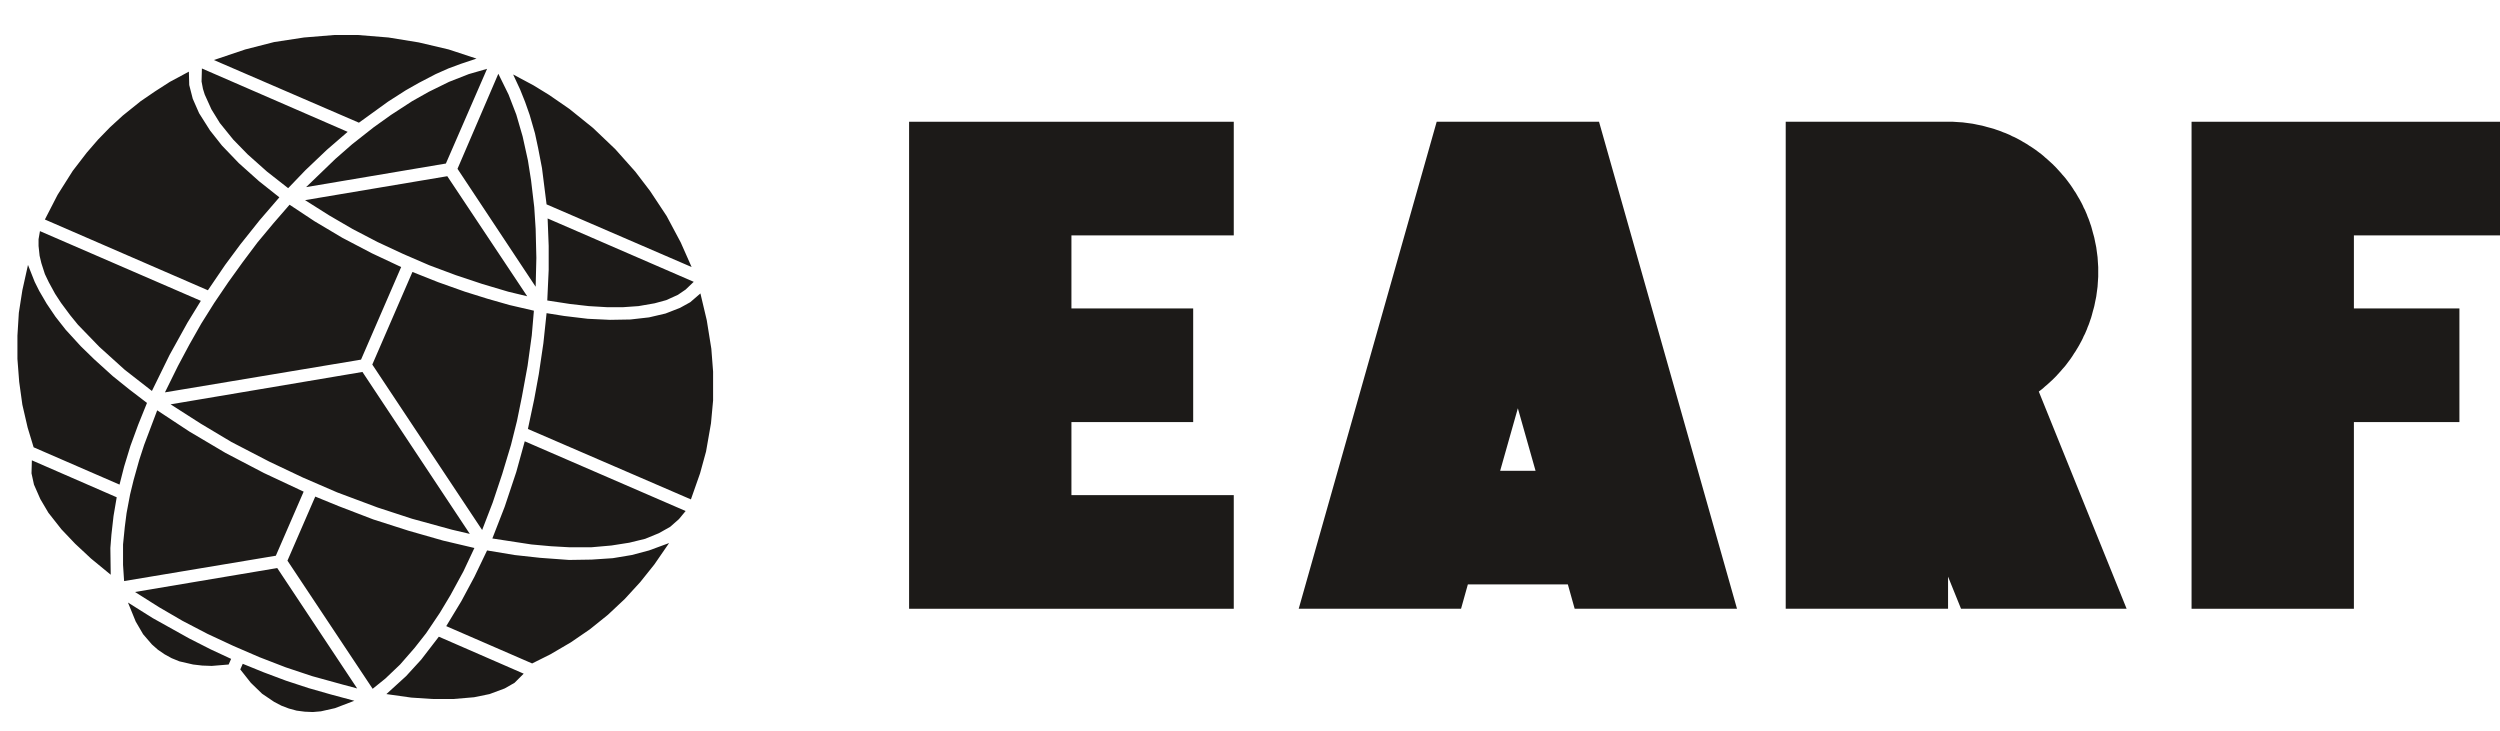
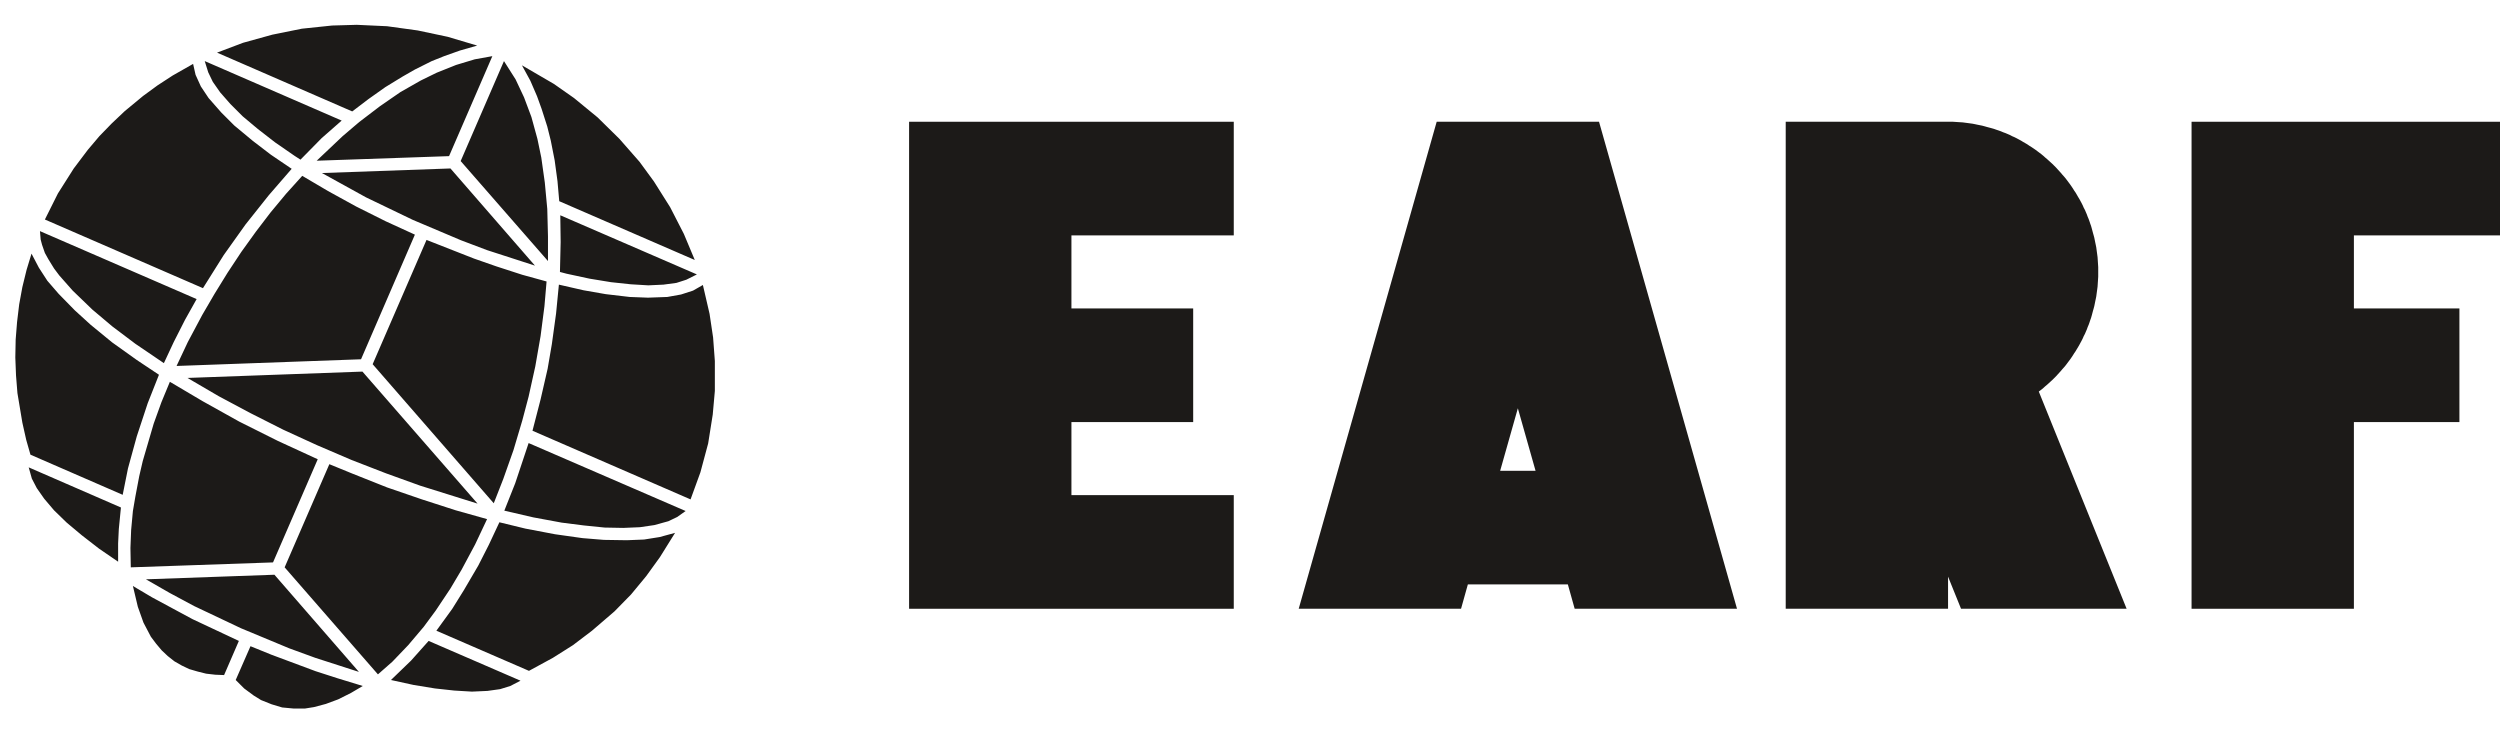
<svg xmlns="http://www.w3.org/2000/svg" viewBox="0 0 1540 450" role="img" aria-label="EARF">
  <g transform="translate(225 225) scale(216.8675)">
-     <path d="M-0.289 0.872L-0.225 0.896L-0.161 0.917L-0.098 0.935L-0.031 0.953L-0.086 0.974L-0.126 0.983L-0.149 0.985L-0.172 0.984L-0.195 0.981L-0.217 0.975L-0.238 0.967L-0.259 0.956L-0.293 0.933L-0.325 0.902L-0.355 0.864L-0.348 0.848L-0.289 0.872Z M-0.604 0.718L-0.500 0.776L-0.439 0.807L-0.381 0.834L-0.388 0.850L-0.436 0.854L-0.463 0.853L-0.489 0.850L-0.528 0.841L-0.550 0.832L-0.570 0.821L-0.589 0.808L-0.606 0.793L-0.631 0.764L-0.652 0.728L-0.674 0.674L-0.604 0.718Z M-0.064 0.907L-0.151 0.883L-0.226 0.858L-0.301 0.829L-0.375 0.797L-0.448 0.763L-0.519 0.726L-0.586 0.687L-0.654 0.644L-0.250 0.576L-0.023 0.918L-0.064 0.907Z M-0.715 0.428L-0.721 0.481L-0.724 0.519L-0.723 0.595L-0.779 0.549L-0.824 0.507L-0.863 0.466L-0.900 0.419L-0.923 0.380L-0.941 0.339L-0.948 0.307L-0.947 0.270L-0.706 0.375L-0.715 0.428Z M-0.688 0.509L-0.683 0.459L-0.678 0.420L-0.668 0.367L-0.658 0.326L-0.642 0.269L-0.628 0.226L-0.591 0.128L-0.500 0.188L-0.397 0.249L-0.288 0.306L-0.175 0.359L-0.254 0.541L-0.685 0.613L-0.688 0.567L-0.688 0.509Z M0.246 0.467L0.133 0.436L0.035 0.404L-0.080 0.361L-0.177 0.319L-0.272 0.274L-0.380 0.218L-0.467 0.166L-0.553 0.111L-0.008 0.019L0.297 0.479L0.246 0.467Z M-0.926 -0.211L-0.905 -0.175L-0.880 -0.138L-0.851 -0.101L-0.808 -0.054L-0.770 -0.017L-0.717 0.031L-0.671 0.068L-0.620 0.107L-0.645 0.169L-0.667 0.229L-0.685 0.288L-0.698 0.339L-0.942 0.233L-0.959 0.177L-0.974 0.112L-0.983 0.047L-0.988 -0.018L-0.988 -0.084L-0.984 -0.149L-0.974 -0.213L-0.958 -0.285L-0.939 -0.237L-0.926 -0.211Z M-0.505 -0.121L-0.556 -0.029L-0.606 0.073L-0.683 0.013L-0.755 -0.052L-0.816 -0.115L-0.838 -0.142L-0.864 -0.177L-0.881 -0.203L-0.899 -0.236L-0.910 -0.259L-0.920 -0.290L-0.925 -0.311L-0.928 -0.339L-0.928 -0.358L-0.924 -0.381L-0.467 -0.183L-0.505 -0.121Z M-0.532 0.002L-0.500 -0.058L-0.466 -0.118L-0.429 -0.177L-0.389 -0.236L-0.348 -0.293L-0.306 -0.349L-0.261 -0.403L-0.215 -0.456L-0.144 -0.409L-0.065 -0.362L0.019 -0.318L0.102 -0.279L-0.012 -0.016L-0.569 0.077L-0.532 0.002Z M-0.831 -0.552L-0.791 -0.604L-0.759 -0.641L-0.725 -0.676L-0.689 -0.709L-0.638 -0.750L-0.597 -0.778L-0.555 -0.805L-0.501 -0.834L-0.500 -0.796L-0.490 -0.757L-0.472 -0.716L-0.441 -0.667L-0.407 -0.624L-0.359 -0.574L-0.302 -0.523L-0.244 -0.477L-0.300 -0.412L-0.355 -0.343L-0.398 -0.285L-0.447 -0.213L-0.910 -0.414L-0.874 -0.484L-0.831 -0.552Z M-0.109 -0.612L-0.170 -0.554L-0.219 -0.503L-0.279 -0.550L-0.334 -0.599L-0.375 -0.641L-0.413 -0.688L-0.437 -0.727L-0.456 -0.769L-0.461 -0.785L-0.465 -0.806L-0.464 -0.843L-0.050 -0.663L-0.109 -0.612Z M-0.341 -0.897L-0.259 -0.918L-0.174 -0.931L-0.089 -0.938L-0.020 -0.938L0.066 -0.931L0.152 -0.917L0.237 -0.897L0.316 -0.871L0.271 -0.856L0.236 -0.843L0.200 -0.827L0.152 -0.802L0.115 -0.781L0.065 -0.749L-0.018 -0.689L-0.430 -0.867L-0.341 -0.897Z M0.116 0.883L0.159 0.836L0.209 0.771L0.450 0.876L0.424 0.902L0.396 0.918L0.353 0.934L0.309 0.943L0.250 0.948L0.193 0.948L0.131 0.944L0.060 0.934L0.116 0.883Z M0.273 0.670L0.310 0.601L0.346 0.526L0.424 0.539L0.497 0.547L0.579 0.553L0.643 0.552L0.703 0.548L0.757 0.539L0.806 0.526L0.863 0.505L0.821 0.566L0.781 0.616L0.737 0.664L0.689 0.709L0.638 0.750L0.584 0.787L0.526 0.821L0.474 0.847L0.230 0.741L0.273 0.670Z M-0.076 0.400L0.023 0.438L0.123 0.470L0.221 0.498L0.310 0.519L0.279 0.585L0.242 0.653L0.212 0.703L0.173 0.761L0.140 0.803L0.099 0.850L0.057 0.890L0.021 0.919L-0.221 0.555L-0.142 0.373L-0.076 0.400Z M0.396 0.402L0.429 0.303L0.453 0.216L0.910 0.414L0.891 0.437L0.866 0.459L0.834 0.477L0.795 0.493L0.750 0.504L0.699 0.512L0.642 0.517L0.580 0.517L0.527 0.514L0.472 0.509L0.361 0.492L0.396 0.402Z M0.207 -0.236L0.283 -0.209L0.347 -0.189L0.410 -0.171L0.479 -0.155L0.473 -0.085L0.461 0.002L0.445 0.089L0.431 0.158L0.414 0.226L0.389 0.309L0.362 0.390L0.332 0.468L0.020 -0.002L0.134 -0.265L0.207 -0.236Z M0.565 -0.140L0.632 -0.132L0.695 -0.129L0.753 -0.130L0.806 -0.136L0.853 -0.147L0.894 -0.163L0.923 -0.179L0.952 -0.204L0.970 -0.128L0.983 -0.047L0.988 0.018L0.988 0.100L0.982 0.165L0.968 0.245L0.951 0.307L0.925 0.381L0.462 0.181L0.480 0.096L0.493 0.025L0.506 -0.063L0.515 -0.148L0.565 -0.140Z M0.521 -0.271L0.521 -0.339L0.518 -0.417L0.933 -0.237L0.910 -0.215L0.888 -0.200L0.855 -0.185L0.822 -0.176L0.776 -0.168L0.733 -0.165L0.686 -0.165L0.635 -0.168L0.582 -0.174L0.517 -0.184L0.521 -0.271Z M0.406 -0.209L0.332 -0.231L0.257 -0.256L0.182 -0.284L0.108 -0.316L0.035 -0.350L-0.036 -0.387L-0.103 -0.426L-0.171 -0.469L0.233 -0.537L0.460 -0.196L0.406 -0.209Z M0.407 -0.769L0.429 -0.712L0.447 -0.650L0.462 -0.582L0.471 -0.525L0.480 -0.449L0.484 -0.387L0.486 -0.305L0.484 -0.223L0.262 -0.558L0.378 -0.828L0.407 -0.769Z M0.522 -0.768L0.580 -0.728L0.647 -0.674L0.710 -0.614L0.767 -0.550L0.809 -0.495L0.856 -0.424L0.896 -0.349L0.927 -0.279L0.515 -0.457L0.502 -0.560L0.491 -0.617L0.482 -0.659L0.467 -0.711L0.454 -0.748L0.440 -0.783L0.420 -0.826L0.478 -0.795L0.522 -0.768Z M-0.085 -0.586L-0.037 -0.628L0.024 -0.676L0.073 -0.711L0.133 -0.750L0.181 -0.777L0.238 -0.805L0.294 -0.827L0.346 -0.842L0.229 -0.573L-0.168 -0.506L-0.085 -0.586Z" fill="#1C1A18" fill-rule="evenodd" />
+     <path d="M-0.267 0.822L-0.141 0.869L-0.079 0.889L-0.007 0.911L-0.041 0.931L-0.077 0.949L-0.112 0.962L-0.146 0.971L-0.171 0.975L-0.204 0.975L-0.236 0.972L-0.266 0.963L-0.296 0.951L-0.317 0.938L-0.344 0.918L-0.368 0.894L-0.326 0.798L-0.267 0.822Z M-0.606 0.659L-0.491 0.721L-0.359 0.783L-0.401 0.880L-0.426 0.879L-0.452 0.876L-0.476 0.870L-0.500 0.863L-0.521 0.853L-0.542 0.841L-0.561 0.826L-0.578 0.810L-0.594 0.791L-0.609 0.771L-0.630 0.731L-0.646 0.686L-0.660 0.627L-0.606 0.659Z M-0.018 0.871L-0.142 0.831L-0.216 0.804L-0.353 0.747L-0.486 0.684L-0.555 0.647L-0.623 0.608L-0.258 0.595L-0.018 0.871Z M-0.700 0.465L-0.702 0.506L-0.702 0.558L-0.756 0.521L-0.805 0.483L-0.848 0.447L-0.884 0.412L-0.912 0.379L-0.933 0.349L-0.947 0.322L-0.956 0.290L-0.694 0.404L-0.700 0.465Z M-0.665 0.468L-0.660 0.414L-0.653 0.373L-0.642 0.315L-0.632 0.272L-0.601 0.166L-0.579 0.105L-0.555 0.047L-0.462 0.102L-0.358 0.160L-0.248 0.215L-0.135 0.267L-0.262 0.560L-0.666 0.574L-0.667 0.519L-0.665 0.468Z M0.319 0.393L0.156 0.342L0.059 0.307L-0.039 0.269L-0.137 0.227L-0.233 0.183L-0.326 0.136L-0.416 0.088L-0.505 0.036L-0.008 0.018L0.319 0.393Z M-0.988 0.079L-0.992 0.029L-0.994 -0.022L-0.993 -0.073L-0.989 -0.123L-0.983 -0.173L-0.974 -0.222L-0.962 -0.271L-0.948 -0.317L-0.927 -0.277L-0.903 -0.240L-0.871 -0.203L-0.825 -0.156L-0.780 -0.115L-0.719 -0.065L-0.649 -0.015L-0.586 0.027L-0.618 0.108L-0.649 0.202L-0.674 0.293L-0.689 0.368L-0.951 0.254L-0.963 0.212L-0.974 0.163L-0.988 0.079Z M-0.512 -0.129L-0.544 -0.066L-0.572 -0.006L-0.653 -0.061L-0.718 -0.110L-0.775 -0.158L-0.831 -0.212L-0.869 -0.255L-0.884 -0.275L-0.900 -0.301L-0.910 -0.319L-0.918 -0.342L-0.922 -0.357L-0.924 -0.381L-0.479 -0.188L-0.512 -0.129Z M-0.504 -0.066L-0.463 -0.143L-0.428 -0.203L-0.391 -0.263L-0.352 -0.322L-0.311 -0.379L-0.269 -0.434L-0.225 -0.487L-0.179 -0.538L-0.106 -0.495L-0.026 -0.451L0.058 -0.409L0.141 -0.371L-0.012 -0.017L-0.536 0.002L-0.504 -0.066Z M-0.828 -0.559L-0.788 -0.612L-0.755 -0.651L-0.720 -0.687L-0.683 -0.722L-0.631 -0.765L-0.590 -0.795L-0.547 -0.823L-0.489 -0.856L-0.482 -0.825L-0.467 -0.792L-0.445 -0.759L-0.409 -0.718L-0.372 -0.681L-0.319 -0.637L-0.268 -0.598L-0.209 -0.558L-0.274 -0.483L-0.340 -0.400L-0.402 -0.313L-0.461 -0.219L-0.910 -0.414L-0.873 -0.488L-0.828 -0.559Z M-0.124 -0.645L-0.184 -0.584L-0.201 -0.595L-0.256 -0.633L-0.305 -0.671L-0.348 -0.707L-0.383 -0.742L-0.412 -0.775L-0.433 -0.805L-0.446 -0.832L-0.456 -0.864L-0.067 -0.695L-0.124 -0.645Z M-0.347 -0.916L-0.264 -0.939L-0.180 -0.956L-0.094 -0.965L-0.024 -0.967L0.062 -0.963L0.149 -0.951L0.234 -0.933L0.318 -0.908L0.269 -0.894L0.224 -0.878L0.189 -0.864L0.141 -0.840L0.106 -0.820L0.057 -0.790L0.009 -0.756L-0.037 -0.721L-0.421 -0.888L-0.347 -0.916Z M0.130 0.839L0.180 0.783L0.441 0.896L0.412 0.911L0.383 0.920L0.347 0.925L0.303 0.927L0.253 0.924L0.198 0.918L0.137 0.908L0.073 0.894L0.130 0.839Z M0.247 0.692L0.280 0.639L0.321 0.569L0.351 0.510L0.381 0.446L0.455 0.464L0.539 0.480L0.617 0.491L0.678 0.496L0.743 0.497L0.792 0.495L0.836 0.488L0.880 0.476L0.837 0.545L0.798 0.599L0.755 0.651L0.708 0.699L0.644 0.754L0.590 0.795L0.533 0.831L0.465 0.868L0.202 0.754L0.247 0.692Z M-0.036 0.308L0.062 0.347L0.161 0.381L0.257 0.412L0.346 0.437L0.312 0.509L0.274 0.580L0.242 0.634L0.200 0.697L0.166 0.743L0.122 0.795L0.077 0.842L0.036 0.878L-0.229 0.574L-0.102 0.281L-0.036 0.308Z M0.426 0.335L0.464 0.221L0.910 0.414L0.886 0.431L0.861 0.443L0.821 0.454L0.780 0.460L0.733 0.462L0.680 0.461L0.621 0.455L0.558 0.447L0.477 0.432L0.395 0.413L0.426 0.335Z M0.498 0.097L0.518 0.010L0.530 -0.060L0.542 -0.147L0.550 -0.229L0.620 -0.213L0.683 -0.202L0.751 -0.194L0.803 -0.192L0.858 -0.194L0.897 -0.201L0.931 -0.212L0.959 -0.228L0.978 -0.146L0.988 -0.079L0.993 -0.012L0.993 0.073L0.987 0.140L0.974 0.222L0.952 0.304L0.924 0.381L0.475 0.186L0.498 0.097Z M0.174 -0.356L0.309 -0.303L0.372 -0.281L0.446 -0.257L0.515 -0.238L0.509 -0.168L0.498 -0.083L0.483 0.003L0.464 0.089L0.446 0.157L0.421 0.241L0.392 0.323L0.365 0.392L0.021 -0.003L0.174 -0.356Z M0.555 -0.350L0.554 -0.426L0.942 -0.258L0.912 -0.243L0.884 -0.234L0.847 -0.229L0.804 -0.227L0.754 -0.230L0.698 -0.236L0.637 -0.246L0.572 -0.260L0.553 -0.265L0.555 -0.350Z M0.482 -0.283L0.346 -0.327L0.272 -0.355L0.135 -0.413L0.002 -0.477L-0.123 -0.546L0.242 -0.559L0.482 -0.283Z M0.536 -0.799L0.593 -0.759L0.660 -0.704L0.722 -0.643L0.779 -0.578L0.820 -0.522L0.866 -0.449L0.905 -0.373L0.936 -0.299L0.551 -0.466L0.546 -0.523L0.538 -0.582L0.527 -0.638L0.517 -0.678L0.501 -0.728L0.488 -0.764L0.469 -0.808L0.445 -0.852L0.536 -0.799Z M0.427 -0.812L0.451 -0.761L0.472 -0.705L0.489 -0.643L0.500 -0.590L0.510 -0.519L0.517 -0.444L0.519 -0.366L0.519 -0.296L0.271 -0.580L0.394 -0.864L0.427 -0.812Z M-0.064 -0.651L-0.017 -0.691L0.042 -0.736L0.100 -0.776L0.158 -0.809L0.203 -0.831L0.258 -0.853L0.311 -0.869L0.361 -0.878L0.238 -0.594L-0.138 -0.581L-0.064 -0.651Z" fill="#1C1A18" fill-rule="evenodd" />
  </g>
  <g transform="translate(560 75)" fill="#1C1A18">
    <path d="M0.0 70.0L0.0 115.0L0.0 185.0L0.0 230.0L0.0 300.0L100.0 300.0L200.0 300.0L200.0 230.0L100.0 230.0L100.0 185.0L175.0 185.0L175.0 115.0L100.0 115.0L100.0 70.0L200.0 70.0L200.0 0.0L100.0 0.0L0.0 0.0L0.0 70.0Z" />
    <path d="M340.0 300.0L344.2 285.0L405.8 285.0L410.0 300.0L510.0 300.0L425.0 0.0L325.0 0.0L240.0 300.0L340.0 300.0Z M375.0 176.5L385.9 215.0L364.1 215.0L375.0 176.5Z" />
    <path d="M732.5 91.0L732.5 89.5L732.4 88.0L732.3 86.5L732.2 84.9L732.1 83.4L731.9 81.9L731.7 80.4L731.5 78.9L731.3 77.4L731.0 75.9L730.7 74.5L730.4 73.0L730.1 71.5L729.7 70.0L729.3 68.6L728.9 67.1L728.5 65.6L728.1 64.2L727.6 62.8L727.1 61.3L726.6 59.9L726.0 58.5L725.5 57.1L724.9 55.7L724.3 54.3L723.6 53.0L723.0 51.6L722.3 50.2L721.6 48.9L720.9 47.6L720.1 46.3L719.3 44.9L718.6 43.7L717.7 42.4L716.9 41.1L716.1 39.9L715.2 38.6L714.3 37.4L713.4 36.2L712.5 35.0L711.5 33.8L710.5 32.7L709.5 31.5L708.5 30.4L707.5 29.3L706.5 28.2L705.4 27.1L704.3 26.0L703.2 25.0L702.1 24.0L701.0 23.0L699.8 22.0L698.7 21.0L697.5 20.0L696.3 19.1L695.1 18.2L693.9 17.3L692.6 16.4L691.4 15.6L690.1 14.8L688.8 13.9L687.6 13.2L686.2 12.4L684.9 11.6L683.6 10.9L682.3 10.2L680.9 9.5L679.5 8.9L678.2 8.2L676.8 7.6L675.4 7.0L674.0 6.5L672.6 5.9L671.2 5.4L669.7 4.9L668.3 4.4L666.9 4.0L665.4 3.6L663.9 3.2L662.5 2.8L661.0 2.4L659.5 2.1L658.0 1.8L656.6 1.5L655.1 1.2L653.6 1.0L652.1 0.8L650.6 0.6L649.1 0.4L647.6 0.3L646.0 0.2L644.5 0.1L643.0 0.0L641.5 0.0L640.0 0.0L540.0 0.0L540.0 300.0L640.0 300.0L640.0 280.2L648.0 300.0L750.0 300.0L695.9 166.2L696.3 165.9L697.5 165.0L698.7 164.0L699.8 163.0L701.0 162.0L702.1 161.0L703.2 160.0L704.3 159.0L705.4 157.9L706.5 156.8L707.5 155.7L708.5 154.6L709.5 153.5L710.5 152.3L711.5 151.2L712.5 150.0L713.4 148.8L714.3 147.6L715.2 146.4L716.1 145.1L716.9 143.9L717.7 142.6L718.6 141.3L719.3 140.1L720.1 138.8L720.9 137.4L721.6 136.1L722.3 134.8L723.0 133.4L723.6 132.0L724.3 130.7L724.9 129.3L725.5 127.9L726.0 126.5L726.6 125.1L727.1 123.7L727.6 122.2L728.1 120.8L728.5 119.4L728.9 117.9L729.3 116.4L729.7 115.0L730.1 113.5L730.4 112.0L730.7 110.5L731.0 109.1L731.3 107.6L731.5 106.1L731.7 104.6L731.9 103.1L732.1 101.6L732.2 100.1L732.3 98.5L732.4 97.0L732.5 95.5L732.5 94.0L732.5 92.5L732.5 91.0Z" />
    <path d="M790.0 0.0L790.0 70.0L790.0 115.0L790.0 185.0L790.0 300.0L890.0 300.0L890.0 185.0L955.0 185.0L955.0 115.0L890.0 115.0L890.0 70.0L980.0 70.0L980.0 0.0L890.0 0.0L790.0 0.0Z" />
  </g>
</svg>
